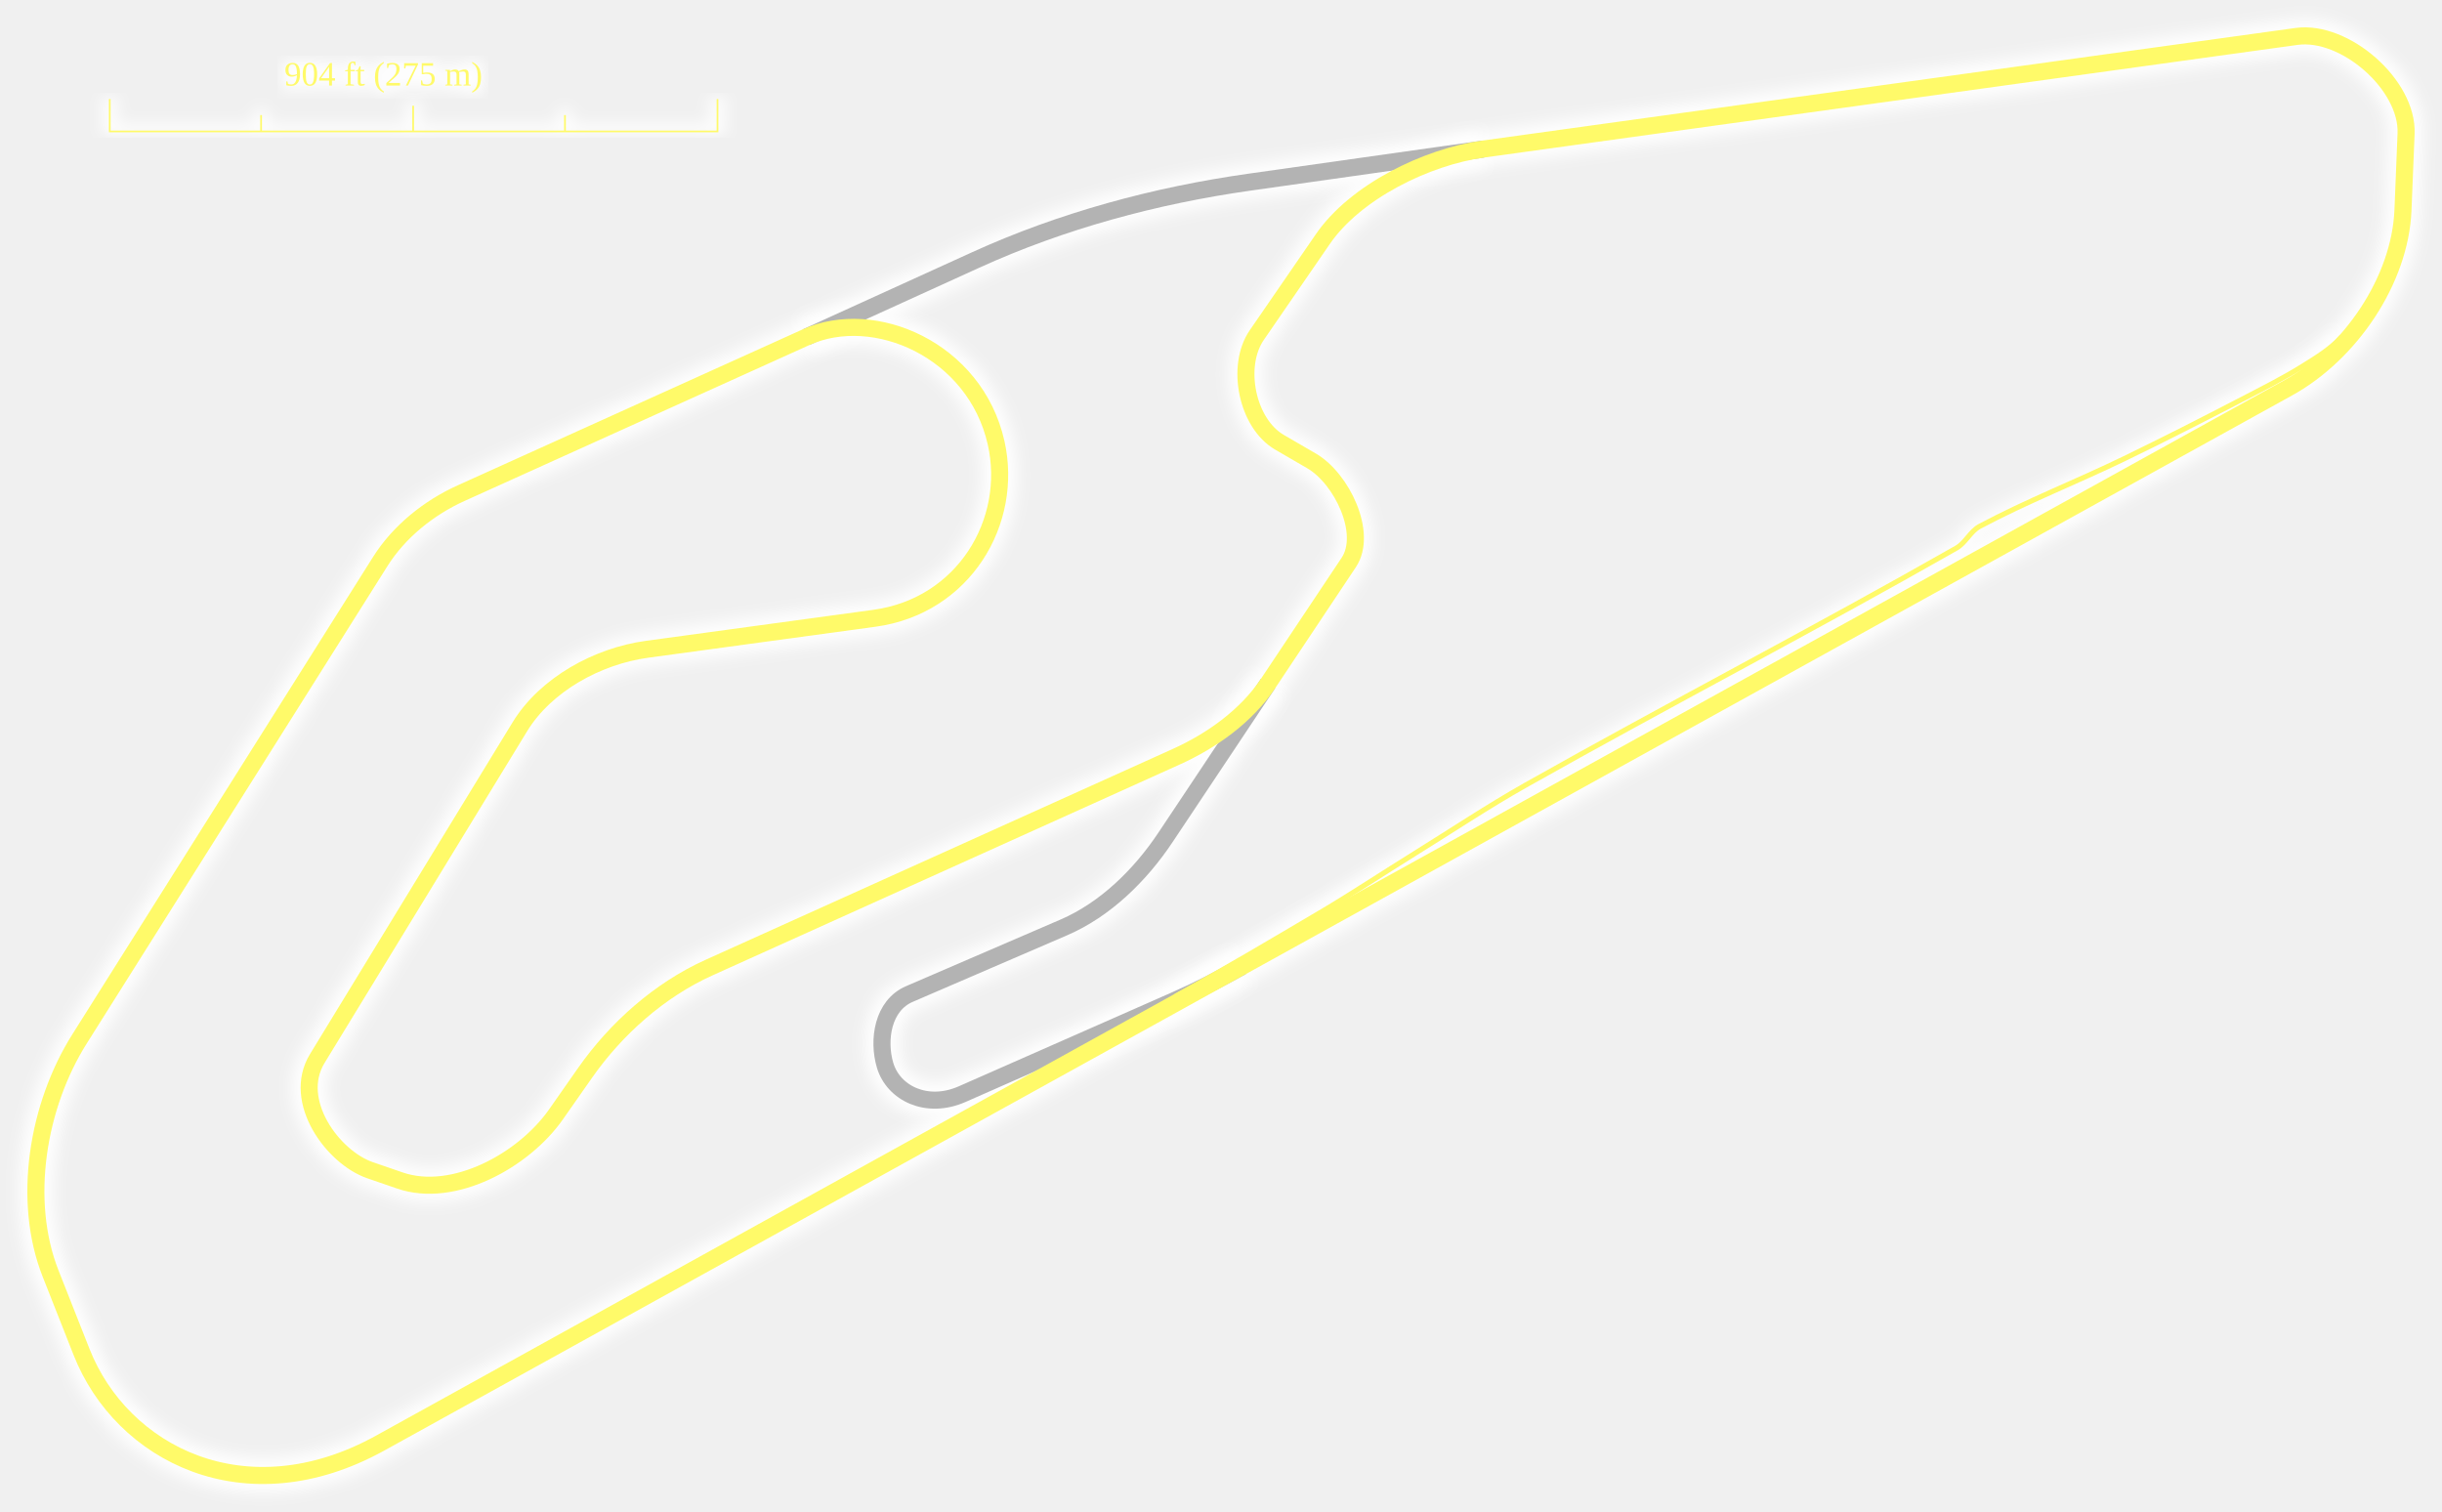
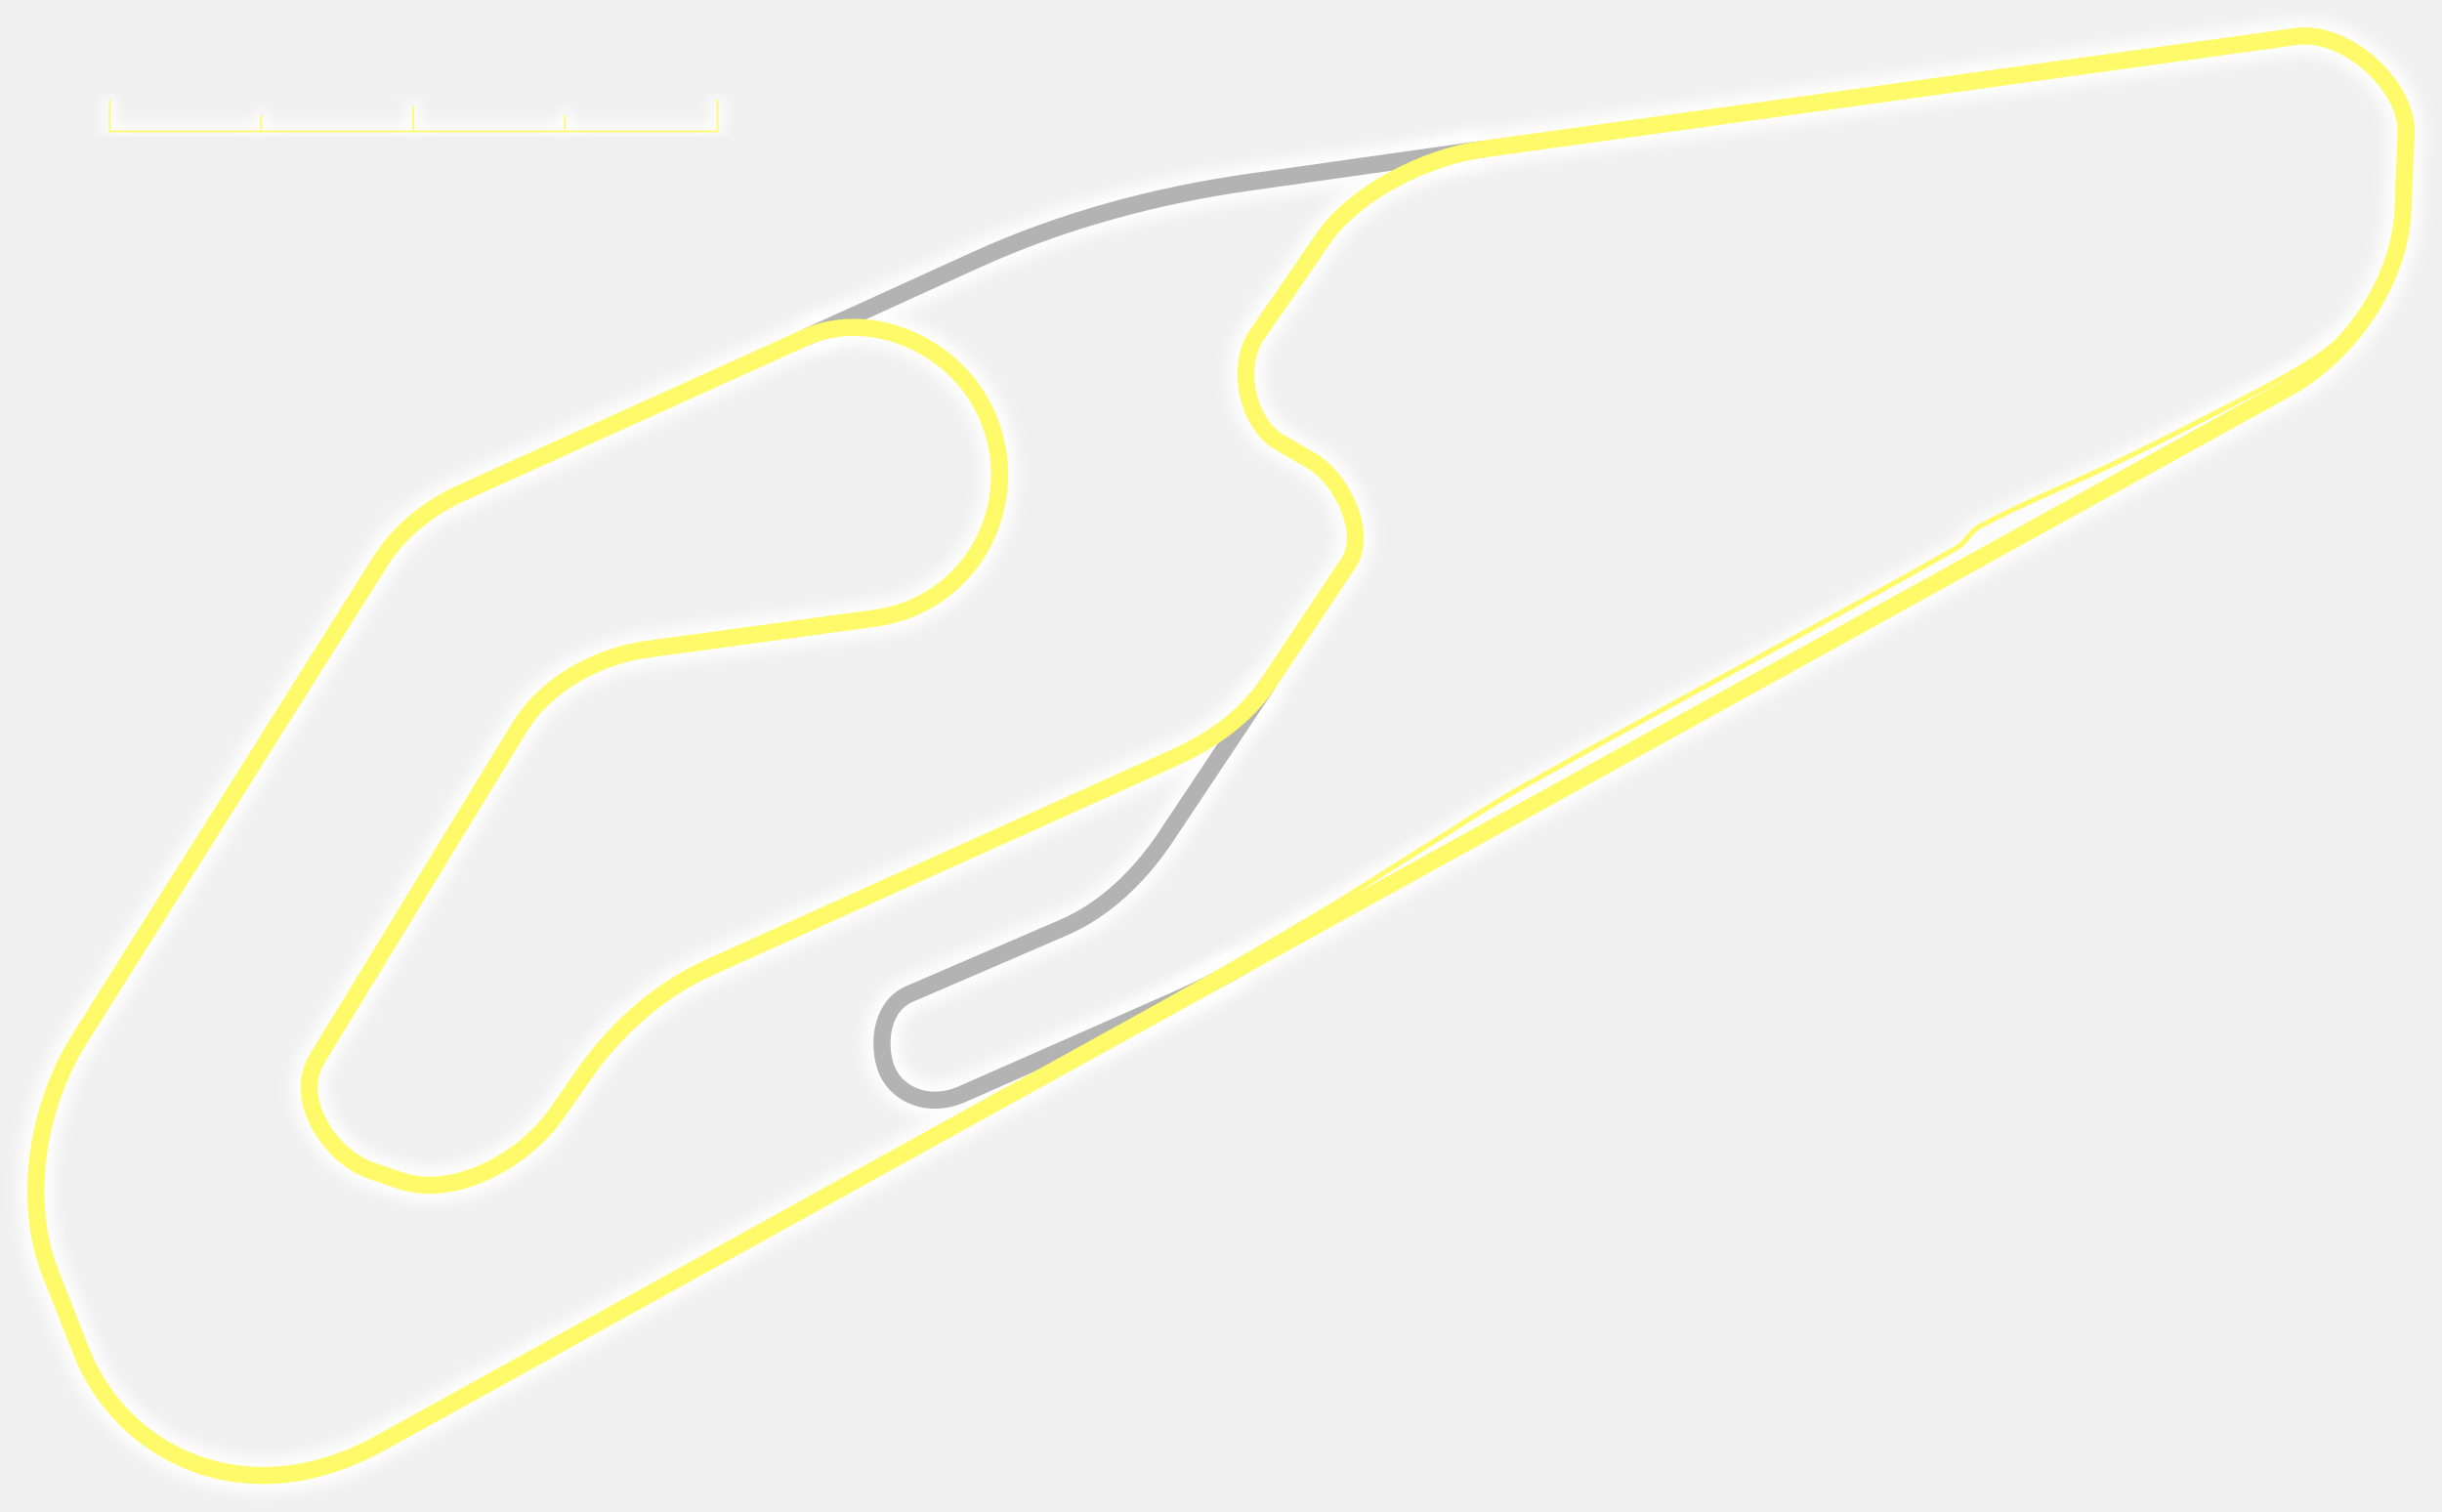
<svg xmlns="http://www.w3.org/2000/svg" xmlns:xlink="http://www.w3.org/1999/xlink" width="1430.44" height="885.359" id="svg2" version="1.1">
  <defs id="defs4">
    <filter color-interpolation-filters="sRGB" id="filter5277" x="-0.037" width="1.073" y="-0.167" height="1.333">
      <feGaussianBlur stdDeviation="4.59" id="feGaussianBlur5279" />
    </filter>
    <pattern xlink:href="#pattern4256" id="pattern4264" patternTransform="matrix(-0.7760302,9.7935988e-4,-9.7935988e-4,-0.7760302,-1649.84,173.837)" />
    <pattern patternUnits="userSpaceOnUse" width="10.794" height="10.774" patternTransform="matrix(-0.5630234,-0.534067,0.534067,-0.5630234,1593.725,910.5704)" id="pattern4256">
      <g id="g4248" transform="matrix(0.5878912,6.0987118e-3,-6.0987118e-3,0.5878912,-595.3809,-720.7077)">
        <rect style="opacity:1;fill:#fffa69;fill-opacity:1;stroke:none;stroke-width:0.5;stroke-linecap:round;stroke-linejoin:round;stroke-miterlimit:4;stroke-dasharray:none;stroke-dashoffset:0;stroke-opacity:1" id="rect4250" width="18.173" height="18.096" x="1025.535" y="1215.281" />
        <rect style="opacity:1;fill:white;fill-opacity:1;stroke:none;stroke-width:0.5;stroke-linecap:round;stroke-linejoin:round;stroke-miterlimit:4;stroke-dasharray:none;stroke-dashoffset:0;stroke-opacity:1" id="rect4252" width="9.075" height="9.075" x="1025.535" y="1215.281" />
        <rect style="opacity:1;fill:white;fill-opacity:1;stroke:none;stroke-width:0.5;stroke-linecap:round;stroke-linejoin:round;stroke-miterlimit:4;stroke-dasharray:none;stroke-dashoffset:0;stroke-opacity:1" id="rect4254" width="9.075" height="9.075" x="1034.641" y="1224.344" />
      </g>
    </pattern>
  </defs>
  <g id="layer1" transform="translate(343.2443,-89.58499)" style="display:none">
    <path id="path3768" style="fill:none" d="m 128.956,287.104 99.285,-45.211 c 50.563,-23.025 105.31,-37.799 160.319,-45.587 L 525.509,176.917 M 384.185,655.792 c -14.694,8.141 -24.368,13.282 -39.855,20.107 l -123.989,54.634 c -20.759,9.147 -40.318,-0.604 -45.139,-16.943 -4.376,-14.83 -1.342,-34.993 14.178,-41.686 l 90.585,-39.065 c 24.307,-10.482 44.765,-30.627 59.447,-52.653 l 60.169,-90.264" />
    <path style="fill:none" d="m -120.48,934.91 c -79.183,43.795 -151.549,6.05 -174.968,-53.277 l -18.163,-46.012 c -16.948,-42.934 -7.648,-98.376 16.952,-137.432 l 176.179,-279.707 c 10.99,-17.447 28.434,-31.464 47.223,-39.958 L 128.956,287.104 c 39.837,-18.01 98.951,7.345 111.272,61.798 10.457,46.213 -18.859,95.725 -71.315,102.878 L 35.72,469.943 c -28.847,3.934 -59.295,20.558 -74.467,45.407 L -157.411,709.691 c -15.196,24.887 9.197,57.91 30.877,65.386 l 17.557,6.054 c 31.289,10.789 72.439,-11.633 91.419,-38.747 L -0.605,718.167 C 17.621,692.129 43.076,669.489 72.046,656.414 L 345.698,532.907 c 20.942,-9.452 41.138,-23.868 53.883,-42.985 l 47.223,-70.835 C 458.176,402.028 442.739,369.867 425.009,359.572 L 406.24,348.674 C 387.176,337.604 380.424,304.054 392.921,285.894 l 38.747,-56.305 c 19.034,-27.659 60.583,-48.066 93.841,-52.672 l 476.47,-65.992 c 28.321,-3.922 65.333,28.342 64.175,56.91 l -1.816,44.801 c -1.673,41.278 -31.052,84.139 -67.202,104.133 z" id="path3764" />
    <path style="fill:none" d="m 1028.594,286.669 c -6.407,7.227 -14.776,12.279 -22.983,17.388 -11.616,7.23 -23.878,13.375 -36.023,19.676 -22.671,11.763 -45.425,23.379 -68.413,34.509 -28.075,13.593 -57.225,24.999 -84.76,39.655 -5.483,2.919 -8.226,9.638 -13.622,12.714 -83.454,47.566 -168.792,91.761 -252.462,138.945 -22.099,12.462 -43.224,26.58 -64.781,39.958 -18.603,11.545 -36.854,23.667 -55.699,34.812 -28.085,16.609 -56.524,33.443 -84.797,49.101" id="path3771" />
  </g>
  <g id="layer2" transform="translate(343.2443,-89.58499)">
    <use x="0" y="0" xlink:href="#path3764" id="use4003" style="stroke:white;stroke-width:20;stroke-miterlimit:4;stroke-dasharray:none;filter:url(#filter5277)" width="744.094" height="1052.362" />
    <use x="0" y="0" xlink:href="#path3771" id="use3980" style="stroke:white;stroke-width:10;stroke-miterlimit:4;stroke-dasharray:none;filter:url(#filter5277)" width="744.094" height="1052.362" />
    <use x="0" y="0" xlink:href="#path3768" id="use3957" style="stroke:white;stroke-width:20;stroke-miterlimit:4;stroke-dasharray:none;filter:url(#filter5277)" width="744.094" height="1052.362" />
    <use x="0" y="0" xlink:href="#path3768" id="use4141" style="stroke:#b3b3b3;stroke-width:10" width="744.094" height="1052.362" />
    <use x="0" y="0" xlink:href="#path3771" id="use3971" style="color:#fffa69;fill:none;stroke:#fffa69;stroke-width:3;stroke-linecap:butt;stroke-linejoin:miter;stroke-miterlimit:4;stroke-opacity:1;stroke-dasharray:none;stroke-dashoffset:0;marker:none;visibility:visible;display:inline;overflow:visible;enable-background:accumulate" width="744.094" height="1052.362" />
    <use x="0" y="0" xlink:href="#path3764" id="use3994" style="color:#fffa69;fill:none;stroke:#fffa69;stroke-width:10;stroke-linecap:butt;stroke-linejoin:miter;stroke-miterlimit:4;stroke-opacity:1;stroke-dasharray:none;stroke-dashoffset:0;marker:none;visibility:visible;display:inline;overflow:visible;enable-background:accumulate" width="744.094" height="1052.362" />
    <g style="display:inline" id="g3227-9" transform="matrix(1.000006,0,0,1.000006,-1473.261,-1308.116)" clip-path="none">
      <use x="0" y="0" xlink:href="#path2423-8" id="use4312-4" style="stroke:white;stroke-width:8;stroke-linecap:round;stroke-miterlimit:4;stroke-dasharray:none;filter:url(#filter5277)" width="744.094" height="1052.362" />
      <path style="fill:none" d="m 1460.949,1465.094 0,9.593 m -88.937,-15.062 0,15.062 m -89.063,-9.593 0,9.593 m -88.656,-19 0,19 356,0 0,-19" id="path2423-8" />
      <use style="stroke:white;stroke-width:5;stroke-miterlimit:4;stroke-opacity:1;stroke-dasharray:none;filter:url(#filter5277)" id="use2445-8" xlink:href="#text2441-2" y="0" x="0" width="744.094" height="1052.362" />
-       <text id="text2441-2" y="1447.795" x="1372.107" style="font-size:20px;font-style:normal;font-weight:normal;text-align:center;writing-mode:lr-tb;text-anchor:middle;fill:#fffa69;fill-opacity:1;font-family:Times New Roman" xml:space="preserve">
-         <tspan y="1447.795" x="1372.107" id="tspan2443-4">904 ft (275 m)</tspan>
-       </text>
      <use height="1052.362" width="744.094" x="0" y="0" xlink:href="#path2423-8" id="use4437" style="stroke:#fffa69" />
    </g>
  </g>
</svg>
